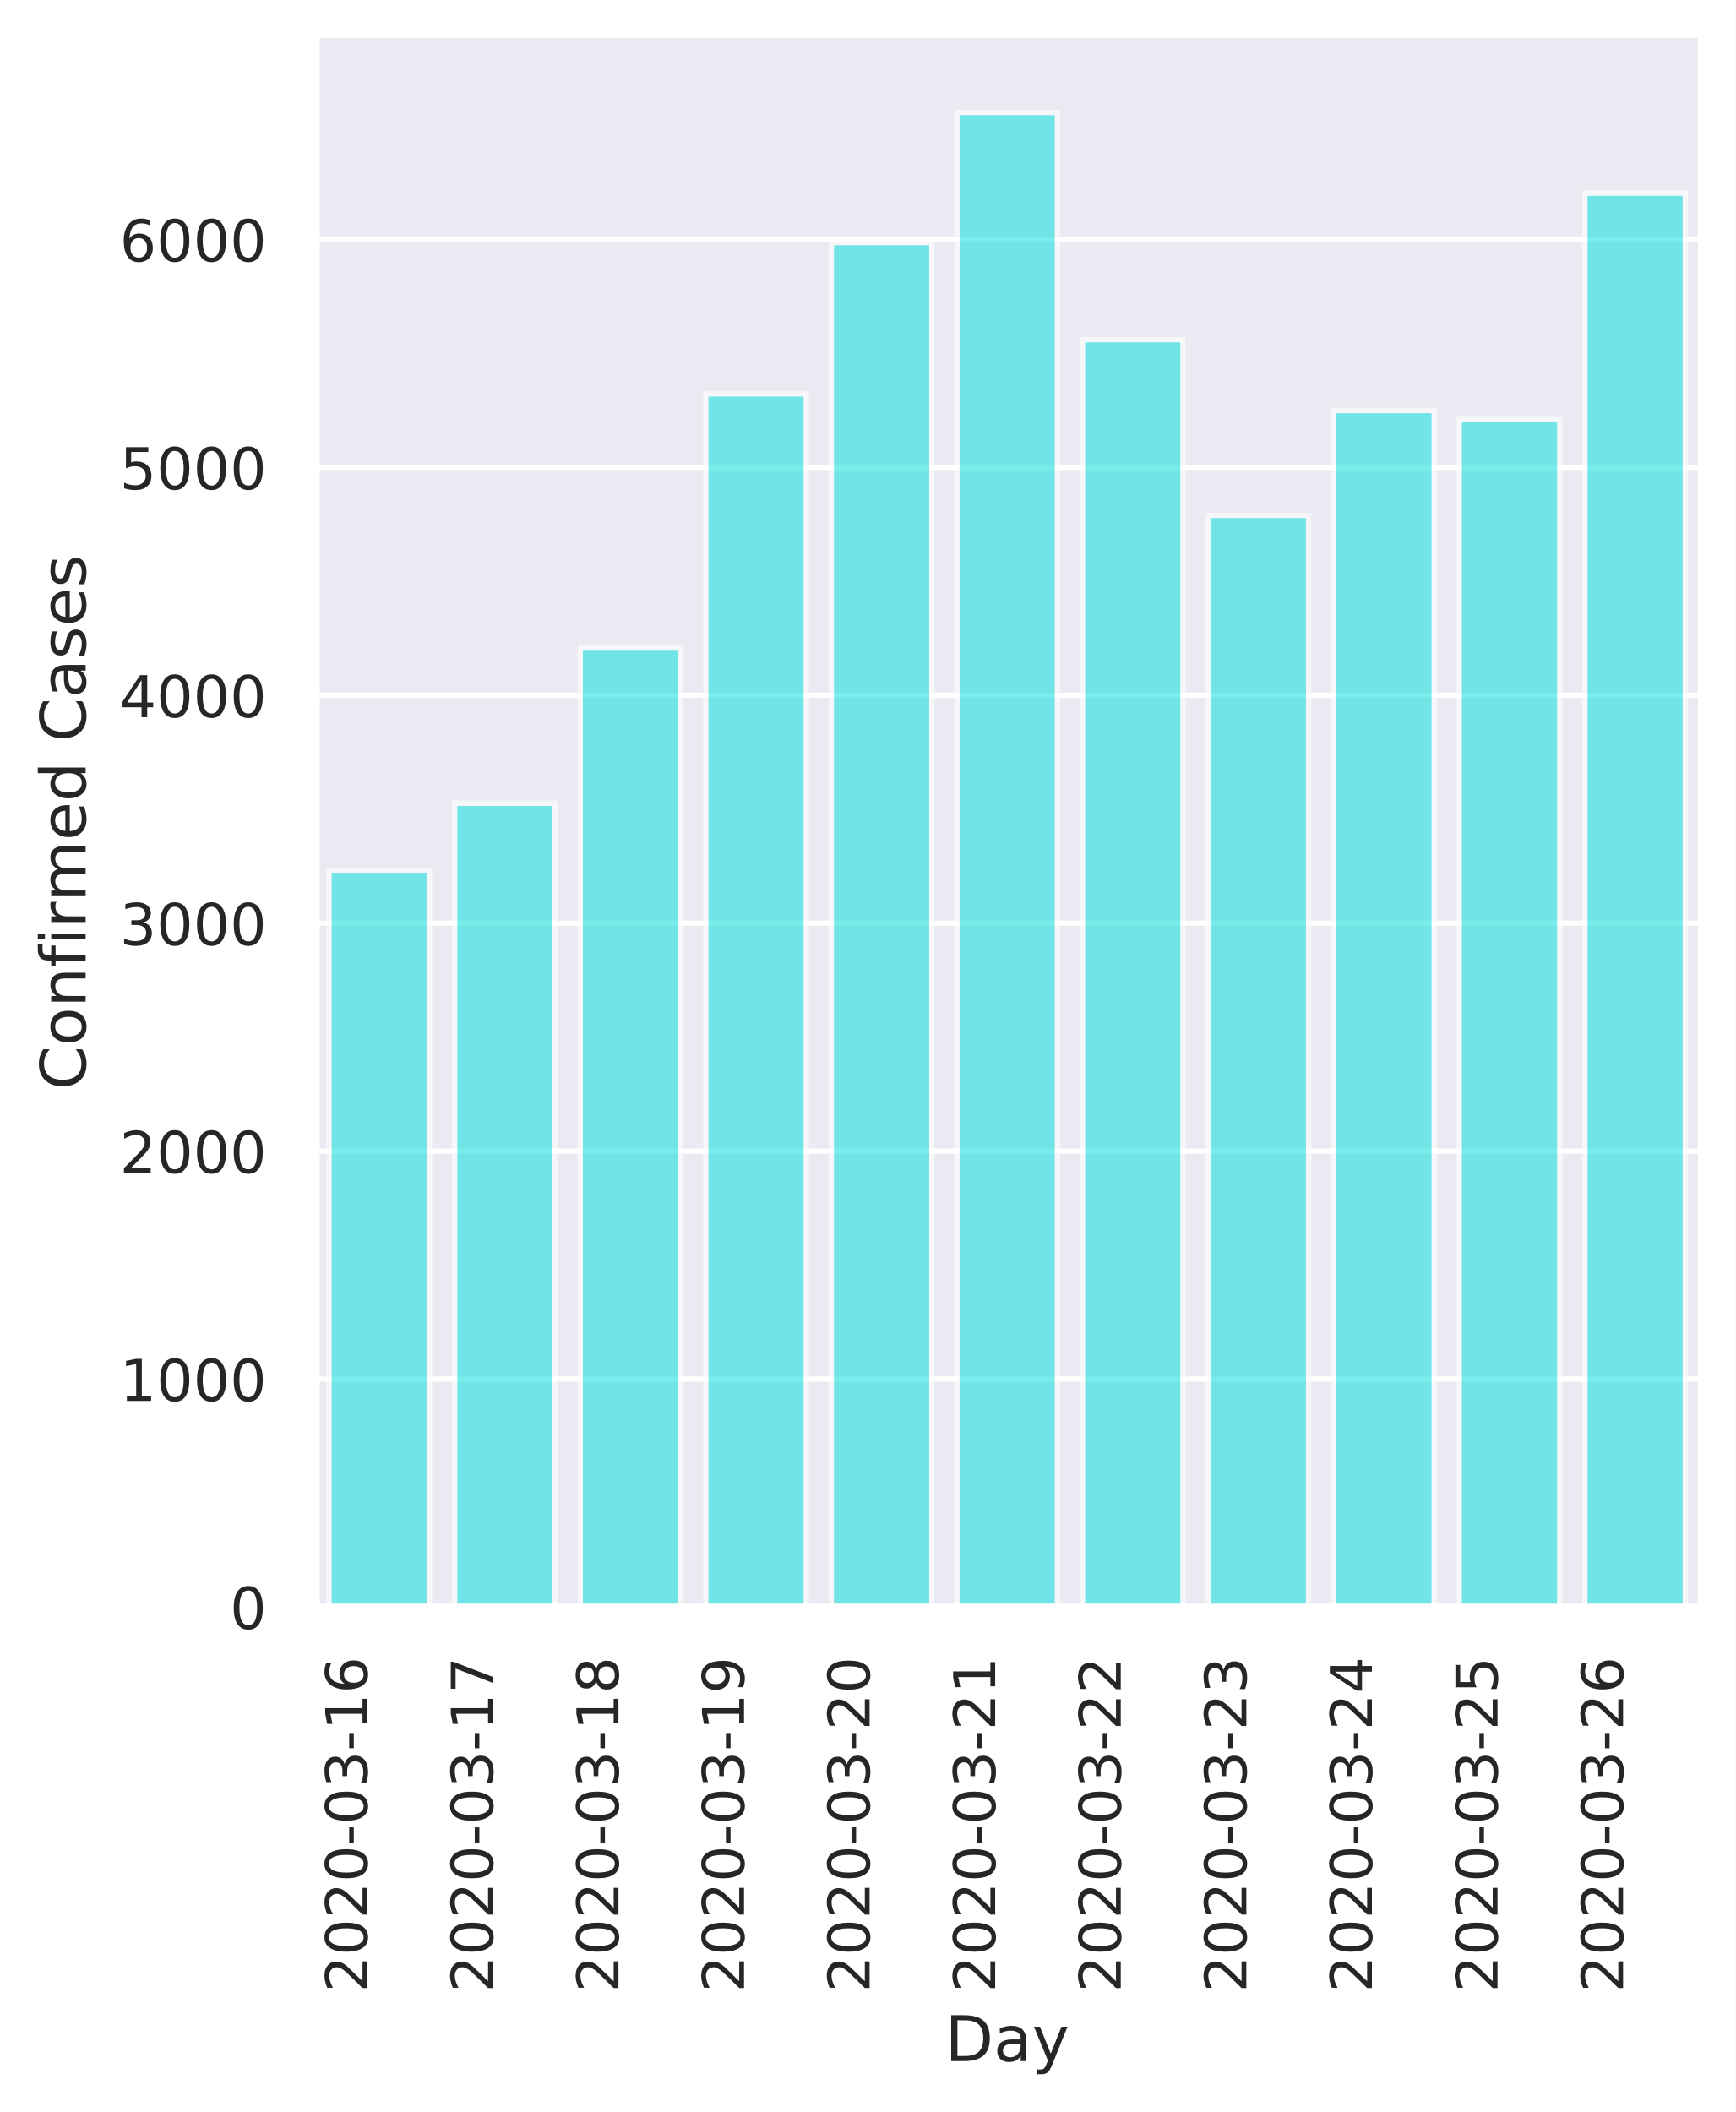
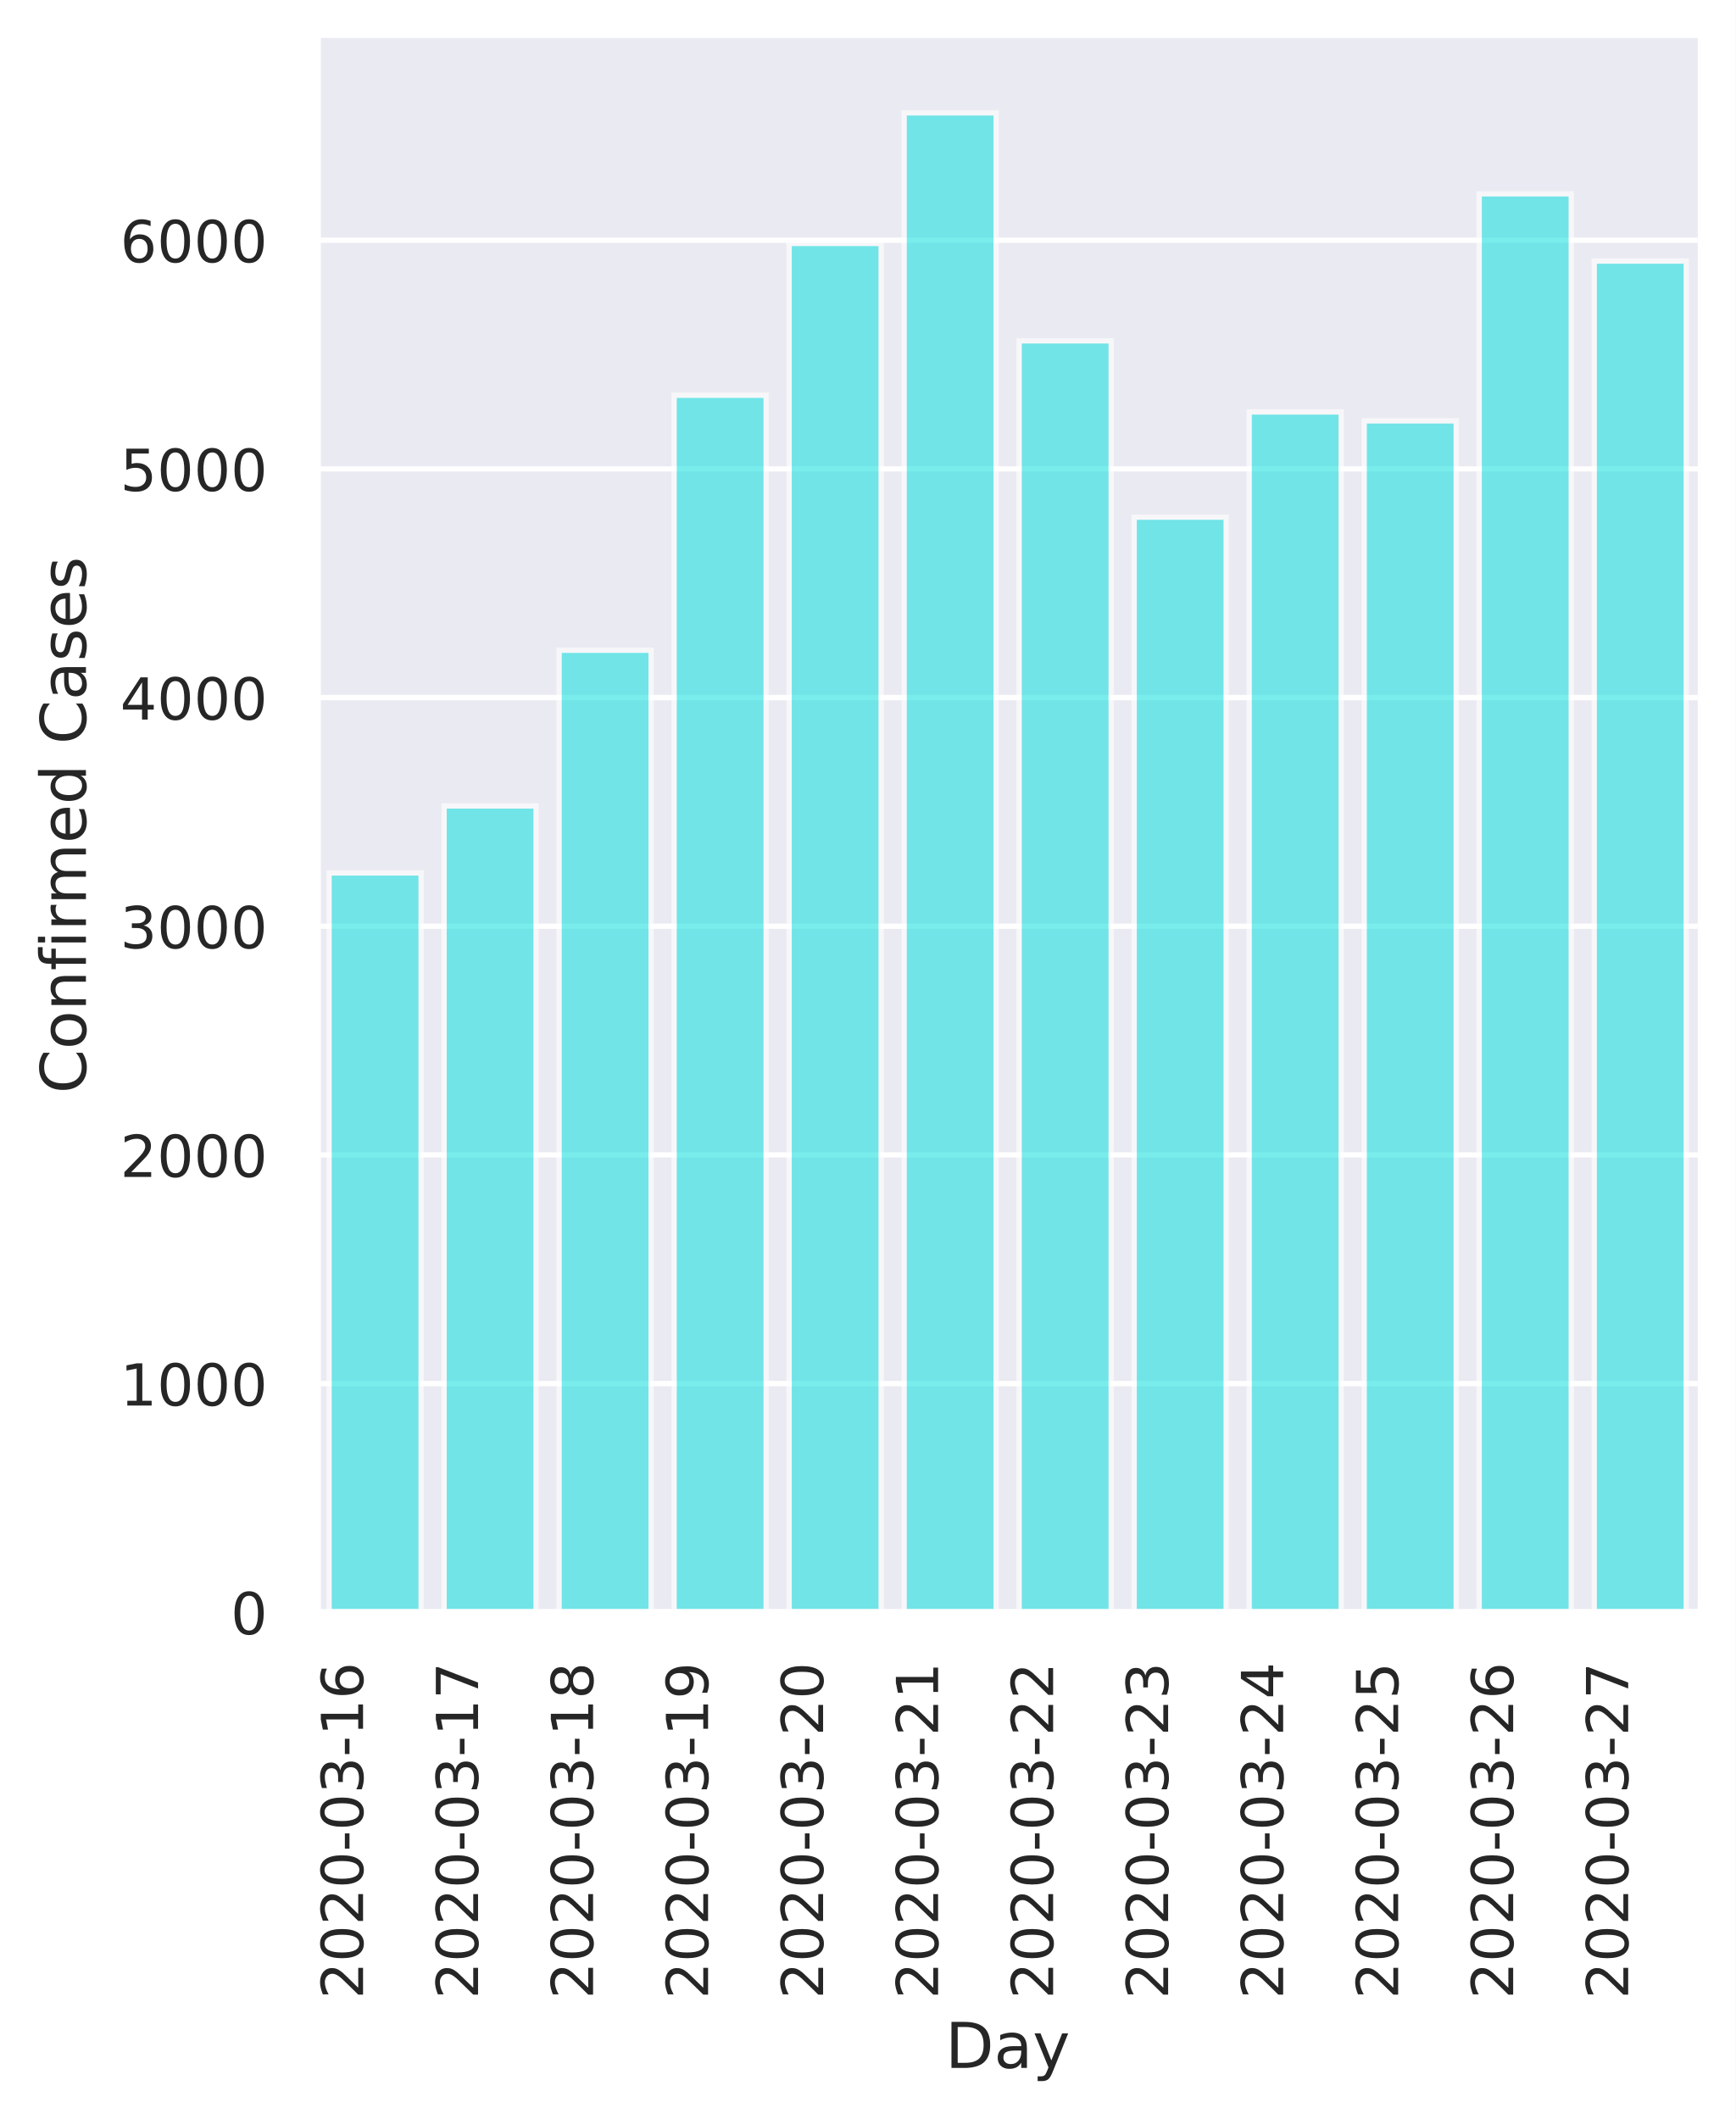
- <svg xmlns="http://www.w3.org/2000/svg" xmlns:xlink="http://www.w3.org/1999/xlink" height="402.421pt" version="1.1" viewBox="0 0 330.726 402.421" width="330.726pt">
+ <svg xmlns="http://www.w3.org/2000/svg" xmlns:xlink="http://www.w3.org/1999/xlink" height="402.421pt" version="1.1" viewBox="0 0 329.596 402.421" width="329.596pt">
  <defs>
    <style type="text/css">
*{stroke-linecap:butt;stroke-linejoin:round;}
  </style>
  </defs>
  <g id="figure_1">
    <g id="patch_1">
-       <path d="M 0 402.421  L 330.726 402.421  L 330.726 0  L 0 0  z " style="fill:#ffffff;" />
+       <path d="M 0 402.421  L 329.596 402.421  L 329.596 0  L 0 0  z " style="fill:#ffffff;" />
    </g>
    <g id="axes_1">
      <g id="patch_2">
-         <path d="M 60.309 306.18  L 323.526 306.18  L 323.526 7.2  L 60.309 7.2  z " style="fill:#eaeaf2;" />
+         <path d="M 60.309 306.18  L 322.396 306.18  L 322.396 7.2  L 60.309 7.2  z " style="fill:#eaeaf2;" />
      </g>
      <g id="matplotlib.axis_1">
        <g id="xtick_1">
          <g id="text_1">
            <defs>
              <path d="M 19.188 8.297  L 53.609 8.297  L 53.609 0  L 7.328 0  L 7.328 8.297  Q 12.938 14.109 22.625 23.891  Q 32.328 33.688 34.812 36.531  Q 39.547 41.844 41.422 45.531  Q 43.312 49.219 43.312 52.781  Q 43.312 58.594 39.234 62.25  Q 35.156 65.922 28.609 65.922  Q 23.969 65.922 18.812 64.312  Q 13.672 62.703 7.812 59.422  L 7.812 69.391  Q 13.766 71.781 18.938 73  Q 24.125 74.219 28.422 74.219  Q 39.75 74.219 46.484 68.547  Q 53.219 62.891 53.219 53.422  Q 53.219 48.922 51.531 44.891  Q 49.859 40.875 45.406 35.406  Q 44.188 33.984 37.641 27.219  Q 31.109 20.453 19.188 8.297  z " id="DejaVuSans-50" />
              <path d="M 31.781 66.406  Q 24.172 66.406 20.328 58.906  Q 16.5 51.422 16.5 36.375  Q 16.5 21.391 20.328 13.891  Q 24.172 6.391 31.781 6.391  Q 39.453 6.391 43.281 13.891  Q 47.125 21.391 47.125 36.375  Q 47.125 51.422 43.281 58.906  Q 39.453 66.406 31.781 66.406  z M 31.781 74.219  Q 44.047 74.219 50.516 64.516  Q 56.984 54.828 56.984 36.375  Q 56.984 17.969 50.516 8.266  Q 44.047 -1.422 31.781 -1.422  Q 19.531 -1.422 13.062 8.266  Q 6.594 17.969 6.594 36.375  Q 6.594 54.828 13.062 64.516  Q 19.531 74.219 31.781 74.219  z " id="DejaVuSans-48" />
              <path d="M 4.891 31.391  L 31.203 31.391  L 31.203 23.391  L 4.891 23.391  z " id="DejaVuSans-45" />
              <path d="M 40.578 39.312  Q 47.656 37.797 51.625 33  Q 55.609 28.219 55.609 21.188  Q 55.609 10.406 48.188 4.484  Q 40.766 -1.422 27.094 -1.422  Q 22.516 -1.422 17.656 -0.516  Q 12.797 0.391 7.625 2.203  L 7.625 11.719  Q 11.719 9.328 16.594 8.109  Q 21.484 6.891 26.812 6.891  Q 36.078 6.891 40.938 10.547  Q 45.797 14.203 45.797 21.188  Q 45.797 27.641 41.281 31.266  Q 36.766 34.906 28.719 34.906  L 20.219 34.906  L 20.219 43.016  L 29.109 43.016  Q 36.375 43.016 40.234 45.922  Q 44.094 48.828 44.094 54.297  Q 44.094 59.906 40.109 62.906  Q 36.141 65.922 28.719 65.922  Q 24.656 65.922 20.016 65.031  Q 15.375 64.156 9.812 62.312  L 9.812 71.094  Q 15.438 72.656 20.344 73.438  Q 25.25 74.219 29.594 74.219  Q 40.828 74.219 47.359 69.109  Q 53.906 64.016 53.906 55.328  Q 53.906 49.266 50.438 45.094  Q 46.969 40.922 40.578 39.312  z " id="DejaVuSans-51" />
              <path d="M 12.406 8.297  L 28.516 8.297  L 28.516 63.922  L 10.984 60.406  L 10.984 69.391  L 28.422 72.906  L 38.281 72.906  L 38.281 8.297  L 54.391 8.297  L 54.391 0  L 12.406 0  z " id="DejaVuSans-49" />
              <path d="M 33.016 40.375  Q 26.375 40.375 22.484 35.828  Q 18.609 31.297 18.609 23.391  Q 18.609 15.531 22.484 10.953  Q 26.375 6.391 33.016 6.391  Q 39.656 6.391 43.531 10.953  Q 47.406 15.531 47.406 23.391  Q 47.406 31.297 43.531 35.828  Q 39.656 40.375 33.016 40.375  z M 52.594 71.297  L 52.594 62.312  Q 48.875 64.062 45.094 64.984  Q 41.312 65.922 37.594 65.922  Q 27.828 65.922 22.672 59.328  Q 17.531 52.734 16.797 39.406  Q 19.672 43.656 24.016 45.922  Q 28.375 48.188 33.594 48.188  Q 44.578 48.188 50.953 41.516  Q 57.328 34.859 57.328 23.391  Q 57.328 12.156 50.688 5.359  Q 44.047 -1.422 33.016 -1.422  Q 20.359 -1.422 13.672 8.266  Q 6.984 17.969 6.984 36.375  Q 6.984 53.656 15.188 63.938  Q 23.391 74.219 37.203 74.219  Q 40.922 74.219 44.703 73.484  Q 48.484 72.75 52.594 71.297  z " id="DejaVuSans-54" />
            </defs>
-             <g style="fill:#262626;" transform="translate(69.98551 379.6072)rotate(-90)scale(0.11 -0.11)">
+             <g style="fill:#262626;" transform="translate(68.9414 379.6072)rotate(-90)scale(0.11 -0.11)">
              <use xlink:href="#DejaVuSans-50" />
              <use x="63.623" xlink:href="#DejaVuSans-48" />
              <use x="127.246" xlink:href="#DejaVuSans-50" />
              <use x="190.869" xlink:href="#DejaVuSans-48" />
              <use x="254.492" xlink:href="#DejaVuSans-45" />
              <use x="290.576" xlink:href="#DejaVuSans-48" />
              <use x="354.199" xlink:href="#DejaVuSans-51" />
              <use x="417.822" xlink:href="#DejaVuSans-45" />
              <use x="453.906" xlink:href="#DejaVuSans-49" />
              <use x="517.529" xlink:href="#DejaVuSans-54" />
            </g>
          </g>
        </g>
        <g id="xtick_2">
          <g id="text_2">
            <defs>
              <path d="M 8.203 72.906  L 55.078 72.906  L 55.078 68.703  L 28.609 0  L 18.312 0  L 43.219 64.594  L 8.203 64.594  z " id="DejaVuSans-55" />
            </defs>
-             <g style="fill:#262626;" transform="translate(93.91433 379.6072)rotate(-90)scale(0.11 -0.11)">
+             <g style="fill:#262626;" transform="translate(90.782 379.6072)rotate(-90)scale(0.11 -0.11)">
              <use xlink:href="#DejaVuSans-50" />
              <use x="63.623" xlink:href="#DejaVuSans-48" />
              <use x="127.246" xlink:href="#DejaVuSans-50" />
              <use x="190.869" xlink:href="#DejaVuSans-48" />
              <use x="254.492" xlink:href="#DejaVuSans-45" />
              <use x="290.576" xlink:href="#DejaVuSans-48" />
              <use x="354.199" xlink:href="#DejaVuSans-51" />
              <use x="417.822" xlink:href="#DejaVuSans-45" />
              <use x="453.906" xlink:href="#DejaVuSans-49" />
              <use x="517.529" xlink:href="#DejaVuSans-55" />
            </g>
          </g>
        </g>
        <g id="xtick_3">
          <g id="text_3">
            <defs>
              <path d="M 31.781 34.625  Q 24.75 34.625 20.719 30.859  Q 16.703 27.094 16.703 20.516  Q 16.703 13.922 20.719 10.156  Q 24.75 6.391 31.781 6.391  Q 38.812 6.391 42.859 10.172  Q 46.922 13.969 46.922 20.516  Q 46.922 27.094 42.891 30.859  Q 38.875 34.625 31.781 34.625  z M 21.922 38.812  Q 15.578 40.375 12.031 44.719  Q 8.5 49.078 8.5 55.328  Q 8.5 64.062 14.719 69.141  Q 20.953 74.219 31.781 74.219  Q 42.672 74.219 48.875 69.141  Q 55.078 64.062 55.078 55.328  Q 55.078 49.078 51.531 44.719  Q 48 40.375 41.703 38.812  Q 48.828 37.156 52.797 32.312  Q 56.781 27.484 56.781 20.516  Q 56.781 9.906 50.312 4.234  Q 43.844 -1.422 31.781 -1.422  Q 19.734 -1.422 13.25 4.234  Q 6.781 9.906 6.781 20.516  Q 6.781 27.484 10.781 32.312  Q 14.797 37.156 21.922 38.812  z M 18.312 54.391  Q 18.312 48.734 21.844 45.562  Q 25.391 42.391 31.781 42.391  Q 38.141 42.391 41.719 45.562  Q 45.312 48.734 45.312 54.391  Q 45.312 60.062 41.719 63.234  Q 38.141 66.406 31.781 66.406  Q 25.391 66.406 21.844 63.234  Q 18.312 60.062 18.312 54.391  z " id="DejaVuSans-56" />
            </defs>
-             <g style="fill:#262626;" transform="translate(117.8431 379.6072)rotate(-90)scale(0.11 -0.11)">
+             <g style="fill:#262626;" transform="translate(112.6226 379.6072)rotate(-90)scale(0.11 -0.11)">
              <use xlink:href="#DejaVuSans-50" />
              <use x="63.623" xlink:href="#DejaVuSans-48" />
              <use x="127.246" xlink:href="#DejaVuSans-50" />
              <use x="190.869" xlink:href="#DejaVuSans-48" />
              <use x="254.492" xlink:href="#DejaVuSans-45" />
              <use x="290.576" xlink:href="#DejaVuSans-48" />
              <use x="354.199" xlink:href="#DejaVuSans-51" />
              <use x="417.822" xlink:href="#DejaVuSans-45" />
              <use x="453.906" xlink:href="#DejaVuSans-49" />
              <use x="517.529" xlink:href="#DejaVuSans-56" />
            </g>
          </g>
        </g>
        <g id="xtick_4">
          <g id="text_4">
            <defs>
              <path d="M 10.984 1.516  L 10.984 10.5  Q 14.703 8.734 18.5 7.812  Q 22.312 6.891 25.984 6.891  Q 35.75 6.891 40.891 13.453  Q 46.047 20.016 46.781 33.406  Q 43.953 29.203 39.594 26.953  Q 35.25 24.703 29.984 24.703  Q 19.047 24.703 12.672 31.312  Q 6.297 37.938 6.297 49.422  Q 6.297 60.641 12.938 67.422  Q 19.578 74.219 30.609 74.219  Q 43.266 74.219 49.922 64.516  Q 56.594 54.828 56.594 36.375  Q 56.594 19.141 48.406 8.859  Q 40.234 -1.422 26.422 -1.422  Q 22.703 -1.422 18.891 -0.688  Q 15.094 0.047 10.984 1.516  z M 30.609 32.422  Q 37.25 32.422 41.125 36.953  Q 45.016 41.5 45.016 49.422  Q 45.016 57.281 41.125 61.844  Q 37.25 66.406 30.609 66.406  Q 23.969 66.406 20.094 61.844  Q 16.219 57.281 16.219 49.422  Q 16.219 41.5 20.094 36.953  Q 23.969 32.422 30.609 32.422  z " id="DejaVuSans-57" />
            </defs>
-             <g style="fill:#262626;" transform="translate(141.772 379.6072)rotate(-90)scale(0.11 -0.11)">
+             <g style="fill:#262626;" transform="translate(134.4632 379.6072)rotate(-90)scale(0.11 -0.11)">
              <use xlink:href="#DejaVuSans-50" />
              <use x="63.623" xlink:href="#DejaVuSans-48" />
              <use x="127.246" xlink:href="#DejaVuSans-50" />
              <use x="190.869" xlink:href="#DejaVuSans-48" />
              <use x="254.492" xlink:href="#DejaVuSans-45" />
              <use x="290.576" xlink:href="#DejaVuSans-48" />
              <use x="354.199" xlink:href="#DejaVuSans-51" />
              <use x="417.822" xlink:href="#DejaVuSans-45" />
              <use x="453.906" xlink:href="#DejaVuSans-49" />
              <use x="517.529" xlink:href="#DejaVuSans-57" />
            </g>
          </g>
        </g>
        <g id="xtick_5">
          <g id="text_5">
-             <g style="fill:#262626;" transform="translate(165.7008 379.6072)rotate(-90)scale(0.11 -0.11)">
+             <g style="fill:#262626;" transform="translate(156.3038 379.6072)rotate(-90)scale(0.11 -0.11)">
              <use xlink:href="#DejaVuSans-50" />
              <use x="63.623" xlink:href="#DejaVuSans-48" />
              <use x="127.246" xlink:href="#DejaVuSans-50" />
              <use x="190.869" xlink:href="#DejaVuSans-48" />
              <use x="254.492" xlink:href="#DejaVuSans-45" />
              <use x="290.576" xlink:href="#DejaVuSans-48" />
              <use x="354.199" xlink:href="#DejaVuSans-51" />
              <use x="417.822" xlink:href="#DejaVuSans-45" />
              <use x="453.906" xlink:href="#DejaVuSans-50" />
              <use x="517.529" xlink:href="#DejaVuSans-48" />
            </g>
          </g>
        </g>
        <g id="xtick_6">
          <g id="text_6">
-             <g style="fill:#262626;" transform="translate(189.6296 379.6072)rotate(-90)scale(0.11 -0.11)">
+             <g style="fill:#262626;" transform="translate(178.1444 379.6072)rotate(-90)scale(0.11 -0.11)">
              <use xlink:href="#DejaVuSans-50" />
              <use x="63.623" xlink:href="#DejaVuSans-48" />
              <use x="127.246" xlink:href="#DejaVuSans-50" />
              <use x="190.869" xlink:href="#DejaVuSans-48" />
              <use x="254.492" xlink:href="#DejaVuSans-45" />
              <use x="290.576" xlink:href="#DejaVuSans-48" />
              <use x="354.199" xlink:href="#DejaVuSans-51" />
              <use x="417.822" xlink:href="#DejaVuSans-45" />
              <use x="453.906" xlink:href="#DejaVuSans-50" />
              <use x="517.529" xlink:href="#DejaVuSans-49" />
            </g>
          </g>
        </g>
        <g id="xtick_7">
          <g id="text_7">
-             <g style="fill:#262626;" transform="translate(213.5584 379.6072)rotate(-90)scale(0.11 -0.11)">
+             <g style="fill:#262626;" transform="translate(199.985 379.6072)rotate(-90)scale(0.11 -0.11)">
              <use xlink:href="#DejaVuSans-50" />
              <use x="63.623" xlink:href="#DejaVuSans-48" />
              <use x="127.246" xlink:href="#DejaVuSans-50" />
              <use x="190.869" xlink:href="#DejaVuSans-48" />
              <use x="254.492" xlink:href="#DejaVuSans-45" />
              <use x="290.576" xlink:href="#DejaVuSans-48" />
              <use x="354.199" xlink:href="#DejaVuSans-51" />
              <use x="417.822" xlink:href="#DejaVuSans-45" />
              <use x="453.906" xlink:href="#DejaVuSans-50" />
              <use x="517.529" xlink:href="#DejaVuSans-50" />
            </g>
          </g>
        </g>
        <g id="xtick_8">
          <g id="text_8">
-             <g style="fill:#262626;" transform="translate(237.4873 379.6072)rotate(-90)scale(0.11 -0.11)">
+             <g style="fill:#262626;" transform="translate(221.8257 379.6072)rotate(-90)scale(0.11 -0.11)">
              <use xlink:href="#DejaVuSans-50" />
              <use x="63.623" xlink:href="#DejaVuSans-48" />
              <use x="127.246" xlink:href="#DejaVuSans-50" />
              <use x="190.869" xlink:href="#DejaVuSans-48" />
              <use x="254.492" xlink:href="#DejaVuSans-45" />
              <use x="290.576" xlink:href="#DejaVuSans-48" />
              <use x="354.199" xlink:href="#DejaVuSans-51" />
              <use x="417.822" xlink:href="#DejaVuSans-45" />
              <use x="453.906" xlink:href="#DejaVuSans-50" />
              <use x="517.529" xlink:href="#DejaVuSans-51" />
            </g>
          </g>
        </g>
        <g id="xtick_9">
          <g id="text_9">
            <defs>
              <path d="M 37.797 64.312  L 12.891 25.391  L 37.797 25.391  z M 35.203 72.906  L 47.609 72.906  L 47.609 25.391  L 58.016 25.391  L 58.016 17.188  L 47.609 17.188  L 47.609 0  L 37.797 0  L 37.797 17.188  L 4.891 17.188  L 4.891 26.703  z " id="DejaVuSans-52" />
            </defs>
-             <g style="fill:#262626;" transform="translate(261.4161 379.6072)rotate(-90)scale(0.11 -0.11)">
+             <g style="fill:#262626;" transform="translate(243.6663 379.6072)rotate(-90)scale(0.11 -0.11)">
              <use xlink:href="#DejaVuSans-50" />
              <use x="63.623" xlink:href="#DejaVuSans-48" />
              <use x="127.246" xlink:href="#DejaVuSans-50" />
              <use x="190.869" xlink:href="#DejaVuSans-48" />
              <use x="254.492" xlink:href="#DejaVuSans-45" />
              <use x="290.576" xlink:href="#DejaVuSans-48" />
              <use x="354.199" xlink:href="#DejaVuSans-51" />
              <use x="417.822" xlink:href="#DejaVuSans-45" />
              <use x="453.906" xlink:href="#DejaVuSans-50" />
              <use x="517.529" xlink:href="#DejaVuSans-52" />
            </g>
          </g>
        </g>
        <g id="xtick_10">
          <g id="text_10">
            <defs>
              <path d="M 10.797 72.906  L 49.516 72.906  L 49.516 64.594  L 19.828 64.594  L 19.828 46.734  Q 21.969 47.469 24.109 47.828  Q 26.266 48.188 28.422 48.188  Q 40.625 48.188 47.75 41.5  Q 54.891 34.812 54.891 23.391  Q 54.891 11.625 47.562 5.094  Q 40.234 -1.422 26.906 -1.422  Q 22.312 -1.422 17.547 -0.641  Q 12.797 0.141 7.719 1.703  L 7.719 11.625  Q 12.109 9.234 16.797 8.062  Q 21.484 6.891 26.703 6.891  Q 35.156 6.891 40.078 11.328  Q 45.016 15.766 45.016 23.391  Q 45.016 31 40.078 35.438  Q 35.156 39.891 26.703 39.891  Q 22.75 39.891 18.812 39.016  Q 14.891 38.141 10.797 36.281  z " id="DejaVuSans-53" />
            </defs>
-             <g style="fill:#262626;" transform="translate(285.3449 379.6072)rotate(-90)scale(0.11 -0.11)">
+             <g style="fill:#262626;" transform="translate(265.5069 379.6072)rotate(-90)scale(0.11 -0.11)">
              <use xlink:href="#DejaVuSans-50" />
              <use x="63.623" xlink:href="#DejaVuSans-48" />
              <use x="127.246" xlink:href="#DejaVuSans-50" />
              <use x="190.869" xlink:href="#DejaVuSans-48" />
              <use x="254.492" xlink:href="#DejaVuSans-45" />
              <use x="290.576" xlink:href="#DejaVuSans-48" />
              <use x="354.199" xlink:href="#DejaVuSans-51" />
              <use x="417.822" xlink:href="#DejaVuSans-45" />
              <use x="453.906" xlink:href="#DejaVuSans-50" />
              <use x="517.529" xlink:href="#DejaVuSans-53" />
            </g>
          </g>
        </g>
        <g id="xtick_11">
          <g id="text_11">
-             <g style="fill:#262626;" transform="translate(309.2737 379.6072)rotate(-90)scale(0.11 -0.11)">
+             <g style="fill:#262626;" transform="translate(287.3475 379.6072)rotate(-90)scale(0.11 -0.11)">
              <use xlink:href="#DejaVuSans-50" />
              <use x="63.623" xlink:href="#DejaVuSans-48" />
              <use x="127.246" xlink:href="#DejaVuSans-50" />
              <use x="190.869" xlink:href="#DejaVuSans-48" />
              <use x="254.492" xlink:href="#DejaVuSans-45" />
              <use x="290.576" xlink:href="#DejaVuSans-48" />
              <use x="354.199" xlink:href="#DejaVuSans-51" />
              <use x="417.822" xlink:href="#DejaVuSans-45" />
              <use x="453.906" xlink:href="#DejaVuSans-50" />
              <use x="517.529" xlink:href="#DejaVuSans-54" />
            </g>
          </g>
        </g>
-         <g id="text_12">
+         <g id="xtick_12">
+           <g id="text_12">
+             <g style="fill:#262626;" transform="translate(309.1881 379.6072)rotate(-90)scale(0.11 -0.11)">
+               <use xlink:href="#DejaVuSans-50" />
+               <use x="63.623" xlink:href="#DejaVuSans-48" />
+               <use x="127.246" xlink:href="#DejaVuSans-50" />
+               <use x="190.869" xlink:href="#DejaVuSans-48" />
+               <use x="254.492" xlink:href="#DejaVuSans-45" />
+               <use x="290.576" xlink:href="#DejaVuSans-48" />
+               <use x="354.199" xlink:href="#DejaVuSans-51" />
+               <use x="417.822" xlink:href="#DejaVuSans-45" />
+               <use x="453.906" xlink:href="#DejaVuSans-50" />
+               <use x="517.529" xlink:href="#DejaVuSans-55" />
+             </g>
+           </g>
+         </g>
+         <g id="text_13">
          <defs>
            <path d="M 19.672 64.797  L 19.672 8.109  L 31.594 8.109  Q 46.688 8.109 53.688 14.938  Q 60.688 21.781 60.688 36.531  Q 60.688 51.172 53.688 57.984  Q 46.688 64.797 31.594 64.797  z M 9.812 72.906  L 30.078 72.906  Q 51.266 72.906 61.172 64.094  Q 71.094 55.281 71.094 36.531  Q 71.094 17.672 61.125 8.828  Q 51.172 0 30.078 0  L 9.812 0  z " id="DejaVuSans-68" />
            <path d="M 34.281 27.484  Q 23.391 27.484 19.188 25  Q 14.984 22.516 14.984 16.5  Q 14.984 11.719 18.141 8.906  Q 21.297 6.109 26.703 6.109  Q 34.188 6.109 38.703 11.406  Q 43.219 16.703 43.219 25.484  L 43.219 27.484  z M 52.203 31.203  L 52.203 0  L 43.219 0  L 43.219 8.297  Q 40.141 3.328 35.547 0.953  Q 30.953 -1.422 24.312 -1.422  Q 15.922 -1.422 10.953 3.297  Q 6 8.016 6 15.922  Q 6 25.141 12.172 29.828  Q 18.359 34.516 30.609 34.516  L 43.219 34.516  L 43.219 35.406  Q 43.219 41.609 39.141 45  Q 35.062 48.391 27.688 48.391  Q 23 48.391 18.547 47.266  Q 14.109 46.141 10.016 43.891  L 10.016 52.203  Q 14.938 54.109 19.578 55.047  Q 24.219 56 28.609 56  Q 40.484 56 46.344 49.844  Q 52.203 43.703 52.203 31.203  z " id="DejaVuSans-97" />
            <path d="M 32.172 -5.078  Q 28.375 -14.844 24.75 -17.812  Q 21.141 -20.797 15.094 -20.797  L 7.906 -20.797  L 7.906 -13.281  L 13.188 -13.281  Q 16.891 -13.281 18.938 -11.516  Q 21 -9.766 23.484 -3.219  L 25.094 0.875  L 2.984 54.688  L 12.5 54.688  L 29.594 11.922  L 46.688 54.688  L 56.203 54.688  z " id="DejaVuSans-121" />
          </defs>
-           <g style="fill:#262626;" transform="translate(180.0691 392.7253)scale(0.12 -0.12)">
+           <g style="fill:#262626;" transform="translate(179.5043 392.7253)scale(0.12 -0.12)">
            <use xlink:href="#DejaVuSans-68" />
            <use x="77.002" xlink:href="#DejaVuSans-97" />
            <use x="138.281" xlink:href="#DejaVuSans-121" />
          </g>
        </g>
      </g>
      <g id="matplotlib.axis_2">
        <g id="ytick_1">
          <g id="line2d_1">
-             <path clip-path="url(#ped41412f87)" d="M 60.309 306.18  L 323.526 306.18  " style="fill:none;stroke:#ffffff;stroke-linecap:round;" />
-           </g>
-           <g id="text_13">
+             <path clip-path="url(#p5c2b90a8b5)" d="M 60.309 306.18  L 322.396 306.18  " style="fill:none;stroke:#ffffff;stroke-linecap:round;" />
+           </g>
+           <g id="text_14">
            <g style="fill:#262626;" transform="translate(43.81 310.3591)scale(0.11 -0.11)">
              <use xlink:href="#DejaVuSans-48" />
            </g>
          </g>
        </g>
        <g id="ytick_2">
          <g id="line2d_2">
-             <path clip-path="url(#ped41412f87)" d="M 60.309 262.754  L 323.526 262.754  " style="fill:none;stroke:#ffffff;stroke-linecap:round;" />
-           </g>
-           <g id="text_14">
+             <path clip-path="url(#p5c2b90a8b5)" d="M 60.309 262.754  L 322.396 262.754  " style="fill:none;stroke:#ffffff;stroke-linecap:round;" />
+           </g>
+           <g id="text_15">
            <g style="fill:#262626;" transform="translate(22.81375 266.9334)scale(0.11 -0.11)">
              <use xlink:href="#DejaVuSans-49" />
              <use x="63.623" xlink:href="#DejaVuSans-48" />
              <use x="127.246" xlink:href="#DejaVuSans-48" />
              <use x="190.869" xlink:href="#DejaVuSans-48" />
            </g>
          </g>
        </g>
        <g id="ytick_3">
          <g id="line2d_3">
-             <path clip-path="url(#ped41412f87)" d="M 60.309 219.328  L 323.526 219.328  " style="fill:none;stroke:#ffffff;stroke-linecap:round;" />
-           </g>
-           <g id="text_15">
+             <path clip-path="url(#p5c2b90a8b5)" d="M 60.309 219.328  L 322.396 219.328  " style="fill:none;stroke:#ffffff;stroke-linecap:round;" />
+           </g>
+           <g id="text_16">
            <g style="fill:#262626;" transform="translate(22.81375 223.5076)scale(0.11 -0.11)">
              <use xlink:href="#DejaVuSans-50" />
              <use x="63.623" xlink:href="#DejaVuSans-48" />
              <use x="127.246" xlink:href="#DejaVuSans-48" />
              <use x="190.869" xlink:href="#DejaVuSans-48" />
            </g>
          </g>
        </g>
        <g id="ytick_4">
          <g id="line2d_4">
-             <path clip-path="url(#ped41412f87)" d="M 60.309 175.903  L 323.526 175.903  " style="fill:none;stroke:#ffffff;stroke-linecap:round;" />
-           </g>
-           <g id="text_16">
+             <path clip-path="url(#p5c2b90a8b5)" d="M 60.309 175.903  L 322.396 175.903  " style="fill:none;stroke:#ffffff;stroke-linecap:round;" />
+           </g>
+           <g id="text_17">
            <g style="fill:#262626;" transform="translate(22.81375 180.0818)scale(0.11 -0.11)">
              <use xlink:href="#DejaVuSans-51" />
              <use x="63.623" xlink:href="#DejaVuSans-48" />
              <use x="127.246" xlink:href="#DejaVuSans-48" />
              <use x="190.869" xlink:href="#DejaVuSans-48" />
            </g>
          </g>
        </g>
        <g id="ytick_5">
          <g id="line2d_5">
-             <path clip-path="url(#ped41412f87)" d="M 60.309 132.477  L 323.526 132.477  " style="fill:none;stroke:#ffffff;stroke-linecap:round;" />
-           </g>
-           <g id="text_17">
+             <path clip-path="url(#p5c2b90a8b5)" d="M 60.309 132.477  L 322.396 132.477  " style="fill:none;stroke:#ffffff;stroke-linecap:round;" />
+           </g>
+           <g id="text_18">
            <g style="fill:#262626;" transform="translate(22.81375 136.656)scale(0.11 -0.11)">
              <use xlink:href="#DejaVuSans-52" />
              <use x="63.623" xlink:href="#DejaVuSans-48" />
              <use x="127.246" xlink:href="#DejaVuSans-48" />
              <use x="190.869" xlink:href="#DejaVuSans-48" />
            </g>
          </g>
        </g>
        <g id="ytick_6">
          <g id="line2d_6">
-             <path clip-path="url(#ped41412f87)" d="M 60.309 89.051  L 323.526 89.051  " style="fill:none;stroke:#ffffff;stroke-linecap:round;" />
-           </g>
-           <g id="text_18">
+             <path clip-path="url(#p5c2b90a8b5)" d="M 60.309 89.051  L 322.396 89.051  " style="fill:none;stroke:#ffffff;stroke-linecap:round;" />
+           </g>
+           <g id="text_19">
            <g style="fill:#262626;" transform="translate(22.81375 93.23023)scale(0.11 -0.11)">
              <use xlink:href="#DejaVuSans-53" />
              <use x="63.623" xlink:href="#DejaVuSans-48" />
              <use x="127.246" xlink:href="#DejaVuSans-48" />
              <use x="190.869" xlink:href="#DejaVuSans-48" />
            </g>
          </g>
        </g>
        <g id="ytick_7">
          <g id="line2d_7">
-             <path clip-path="url(#ped41412f87)" d="M 60.309 45.625  L 323.526 45.625  " style="fill:none;stroke:#ffffff;stroke-linecap:round;" />
-           </g>
-           <g id="text_19">
+             <path clip-path="url(#p5c2b90a8b5)" d="M 60.309 45.625  L 322.396 45.625  " style="fill:none;stroke:#ffffff;stroke-linecap:round;" />
+           </g>
+           <g id="text_20">
            <g style="fill:#262626;" transform="translate(22.81375 49.80444)scale(0.11 -0.11)">
              <use xlink:href="#DejaVuSans-54" />
              <use x="63.623" xlink:href="#DejaVuSans-48" />
              <use x="127.246" xlink:href="#DejaVuSans-48" />
              <use x="190.869" xlink:href="#DejaVuSans-48" />
            </g>
          </g>
        </g>
-         <g id="text_20">
+         <g id="text_21">
          <defs>
            <path d="M 64.406 67.281  L 64.406 56.891  Q 59.422 61.531 53.781 63.812  Q 48.141 66.109 41.797 66.109  Q 29.297 66.109 22.656 58.469  Q 16.016 50.828 16.016 36.375  Q 16.016 21.969 22.656 14.328  Q 29.297 6.688 41.797 6.688  Q 48.141 6.688 53.781 8.984  Q 59.422 11.281 64.406 15.922  L 64.406 5.609  Q 59.234 2.094 53.438 0.328  Q 47.656 -1.422 41.219 -1.422  Q 24.656 -1.422 15.125 8.703  Q 5.609 18.844 5.609 36.375  Q 5.609 53.953 15.125 64.078  Q 24.656 74.219 41.219 74.219  Q 47.75 74.219 53.531 72.484  Q 59.328 70.75 64.406 67.281  z " id="DejaVuSans-67" />
            <path d="M 30.609 48.391  Q 23.391 48.391 19.188 42.75  Q 14.984 37.109 14.984 27.297  Q 14.984 17.484 19.156 11.844  Q 23.344 6.203 30.609 6.203  Q 37.797 6.203 41.984 11.859  Q 46.188 17.531 46.188 27.297  Q 46.188 37.016 41.984 42.703  Q 37.797 48.391 30.609 48.391  z M 30.609 56  Q 42.328 56 49.016 48.375  Q 55.719 40.766 55.719 27.297  Q 55.719 13.875 49.016 6.219  Q 42.328 -1.422 30.609 -1.422  Q 18.844 -1.422 12.172 6.219  Q 5.516 13.875 5.516 27.297  Q 5.516 40.766 12.172 48.375  Q 18.844 56 30.609 56  z " id="DejaVuSans-111" />
            <path d="M 54.891 33.016  L 54.891 0  L 45.906 0  L 45.906 32.719  Q 45.906 40.484 42.875 44.328  Q 39.844 48.188 33.797 48.188  Q 26.516 48.188 22.312 43.547  Q 18.109 38.922 18.109 30.906  L 18.109 0  L 9.078 0  L 9.078 54.688  L 18.109 54.688  L 18.109 46.188  Q 21.344 51.125 25.703 53.562  Q 30.078 56 35.797 56  Q 45.219 56 50.047 50.172  Q 54.891 44.344 54.891 33.016  z " id="DejaVuSans-110" />
            <path d="M 37.109 75.984  L 37.109 68.5  L 28.516 68.5  Q 23.688 68.5 21.797 66.547  Q 19.922 64.594 19.922 59.516  L 19.922 54.688  L 34.719 54.688  L 34.719 47.703  L 19.922 47.703  L 19.922 0  L 10.891 0  L 10.891 47.703  L 2.297 47.703  L 2.297 54.688  L 10.891 54.688  L 10.891 58.5  Q 10.891 67.625 15.141 71.797  Q 19.391 75.984 28.609 75.984  z " id="DejaVuSans-102" />
            <path d="M 9.422 54.688  L 18.406 54.688  L 18.406 0  L 9.422 0  z M 9.422 75.984  L 18.406 75.984  L 18.406 64.594  L 9.422 64.594  z " id="DejaVuSans-105" />
            <path d="M 41.109 46.297  Q 39.594 47.172 37.812 47.578  Q 36.031 48 33.891 48  Q 26.266 48 22.188 43.047  Q 18.109 38.094 18.109 28.812  L 18.109 0  L 9.078 0  L 9.078 54.688  L 18.109 54.688  L 18.109 46.188  Q 20.953 51.172 25.484 53.578  Q 30.031 56 36.531 56  Q 37.453 56 38.578 55.875  Q 39.703 55.766 41.062 55.516  z " id="DejaVuSans-114" />
            <path d="M 52 44.188  Q 55.375 50.25 60.062 53.125  Q 64.75 56 71.094 56  Q 79.641 56 84.281 50.016  Q 88.922 44.047 88.922 33.016  L 88.922 0  L 79.891 0  L 79.891 32.719  Q 79.891 40.578 77.094 44.375  Q 74.312 48.188 68.609 48.188  Q 61.625 48.188 57.562 43.547  Q 53.516 38.922 53.516 30.906  L 53.516 0  L 44.484 0  L 44.484 32.719  Q 44.484 40.625 41.703 44.406  Q 38.922 48.188 33.109 48.188  Q 26.219 48.188 22.156 43.531  Q 18.109 38.875 18.109 30.906  L 18.109 0  L 9.078 0  L 9.078 54.688  L 18.109 54.688  L 18.109 46.188  Q 21.188 51.219 25.484 53.609  Q 29.781 56 35.688 56  Q 41.656 56 45.828 52.969  Q 50 49.953 52 44.188  z " id="DejaVuSans-109" />
            <path d="M 56.203 29.594  L 56.203 25.203  L 14.891 25.203  Q 15.484 15.922 20.484 11.062  Q 25.484 6.203 34.422 6.203  Q 39.594 6.203 44.453 7.469  Q 49.312 8.734 54.109 11.281  L 54.109 2.781  Q 49.266 0.734 44.188 -0.344  Q 39.109 -1.422 33.891 -1.422  Q 20.797 -1.422 13.156 6.188  Q 5.516 13.812 5.516 26.812  Q 5.516 40.234 12.766 48.109  Q 20.016 56 32.328 56  Q 43.359 56 49.781 48.891  Q 56.203 41.797 56.203 29.594  z M 47.219 32.234  Q 47.125 39.594 43.094 43.984  Q 39.062 48.391 32.422 48.391  Q 24.906 48.391 20.391 44.141  Q 15.875 39.891 15.188 32.172  z " id="DejaVuSans-101" />
            <path d="M 45.406 46.391  L 45.406 75.984  L 54.391 75.984  L 54.391 0  L 45.406 0  L 45.406 8.203  Q 42.578 3.328 38.25 0.953  Q 33.938 -1.422 27.875 -1.422  Q 17.969 -1.422 11.734 6.484  Q 5.516 14.406 5.516 27.297  Q 5.516 40.188 11.734 48.094  Q 17.969 56 27.875 56  Q 33.938 56 38.25 53.625  Q 42.578 51.266 45.406 46.391  z M 14.797 27.297  Q 14.797 17.391 18.875 11.75  Q 22.953 6.109 30.078 6.109  Q 37.203 6.109 41.297 11.75  Q 45.406 17.391 45.406 27.297  Q 45.406 37.203 41.297 42.844  Q 37.203 48.484 30.078 48.484  Q 22.953 48.484 18.875 42.844  Q 14.797 37.203 14.797 27.297  z " id="DejaVuSans-100" />
            <path id="DejaVuSans-32" />
            <path d="M 44.281 53.078  L 44.281 44.578  Q 40.484 46.531 36.375 47.5  Q 32.281 48.484 27.875 48.484  Q 21.188 48.484 17.844 46.438  Q 14.5 44.391 14.5 40.281  Q 14.5 37.156 16.891 35.375  Q 19.281 33.594 26.516 31.984  L 29.594 31.297  Q 39.156 29.25 43.188 25.516  Q 47.219 21.781 47.219 15.094  Q 47.219 7.469 41.188 3.016  Q 35.156 -1.422 24.609 -1.422  Q 20.219 -1.422 15.453 -0.562  Q 10.688 0.297 5.422 2  L 5.422 11.281  Q 10.406 8.688 15.234 7.391  Q 20.062 6.109 24.812 6.109  Q 31.156 6.109 34.562 8.281  Q 37.984 10.453 37.984 14.406  Q 37.984 18.062 35.516 20.016  Q 33.062 21.969 24.703 23.781  L 21.578 24.516  Q 13.234 26.266 9.516 29.906  Q 5.812 33.547 5.812 39.891  Q 5.812 47.609 11.281 51.797  Q 16.75 56 26.812 56  Q 31.781 56 36.172 55.266  Q 40.578 54.547 44.281 53.078  z " id="DejaVuSans-115" />
          </defs>
          <g style="fill:#262626;" transform="translate(16.31812 207.66)rotate(-90)scale(0.12 -0.12)">
            <use xlink:href="#DejaVuSans-67" />
            <use x="69.824" xlink:href="#DejaVuSans-111" />
            <use x="131.006" xlink:href="#DejaVuSans-110" />
            <use x="194.385" xlink:href="#DejaVuSans-102" />
            <use x="229.59" xlink:href="#DejaVuSans-105" />
            <use x="257.373" xlink:href="#DejaVuSans-114" />
            <use x="298.471" xlink:href="#DejaVuSans-109" />
            <use x="395.883" xlink:href="#DejaVuSans-101" />
            <use x="457.406" xlink:href="#DejaVuSans-100" />
            <use x="520.883" xlink:href="#DejaVuSans-32" />
            <use x="552.67" xlink:href="#DejaVuSans-67" />
            <use x="622.494" xlink:href="#DejaVuSans-97" />
            <use x="683.773" xlink:href="#DejaVuSans-115" />
            <use x="735.873" xlink:href="#DejaVuSans-101" />
            <use x="797.396" xlink:href="#DejaVuSans-115" />
          </g>
        </g>
      </g>
      <g id="patch_3">
-         <path clip-path="url(#ped41412f87)" d="M 62.702 306.18  L 81.845 306.18  L 81.845 165.784  L 62.702 165.784  z " style="fill:#20dfdf;opacity:0.6;stroke:#ffffff;stroke-linejoin:miter;" />
+         <path clip-path="url(#p5c2b90a8b5)" d="M 62.493 306.18  L 79.965 306.18  L 79.965 165.784  L 62.493 165.784  z " style="fill:#20dfdf;opacity:0.6;stroke:#ffffff;stroke-linejoin:miter;" />
      </g>
      <g id="patch_4">
-         <path clip-path="url(#ped41412f87)" d="M 86.63 306.18  L 105.774 306.18  L 105.774 153.061  L 86.63 153.061  z " style="fill:#20dfdf;opacity:0.6;stroke:#ffffff;stroke-linejoin:miter;" />
+         <path clip-path="url(#p5c2b90a8b5)" d="M 84.333 306.18  L 101.806 306.18  L 101.806 153.061  L 84.333 153.061  z " style="fill:#20dfdf;opacity:0.6;stroke:#ffffff;stroke-linejoin:miter;" />
      </g>
      <g id="patch_5">
-         <path clip-path="url(#ped41412f87)" d="M 110.559 306.18  L 129.702 306.18  L 129.702 123.488  L 110.559 123.488  z " style="fill:#20dfdf;opacity:0.6;stroke:#ffffff;stroke-linejoin:miter;" />
+         <path clip-path="url(#p5c2b90a8b5)" d="M 106.174 306.18  L 123.647 306.18  L 123.647 123.488  L 106.174 123.488  z " style="fill:#20dfdf;opacity:0.6;stroke:#ffffff;stroke-linejoin:miter;" />
      </g>
      <g id="patch_6">
-         <path clip-path="url(#ped41412f87)" d="M 134.488 306.18  L 153.631 306.18  L 153.631 75.068  L 134.488 75.068  z " style="fill:#20dfdf;opacity:0.6;stroke:#ffffff;stroke-linejoin:miter;" />
+         <path clip-path="url(#p5c2b90a8b5)" d="M 128.015 306.18  L 145.487 306.18  L 145.487 75.068  L 128.015 75.068  z " style="fill:#20dfdf;opacity:0.6;stroke:#ffffff;stroke-linejoin:miter;" />
      </g>
      <g id="patch_7">
-         <path clip-path="url(#ped41412f87)" d="M 158.417 306.18  L 177.56 306.18  L 177.56 46.233  L 158.417 46.233  z " style="fill:#20dfdf;opacity:0.6;stroke:#ffffff;stroke-linejoin:miter;" />
+         <path clip-path="url(#p5c2b90a8b5)" d="M 149.855 306.18  L 167.328 306.18  L 167.328 46.233  L 149.855 46.233  z " style="fill:#20dfdf;opacity:0.6;stroke:#ffffff;stroke-linejoin:miter;" />
      </g>
      <g id="patch_8">
-         <path clip-path="url(#ped41412f87)" d="M 182.346 306.18  L 201.489 306.18  L 201.489 21.437  L 182.346 21.437  z " style="fill:#20dfdf;opacity:0.6;stroke:#ffffff;stroke-linejoin:miter;" />
+         <path clip-path="url(#p5c2b90a8b5)" d="M 171.696 306.18  L 189.168 306.18  L 189.168 21.437  L 171.696 21.437  z " style="fill:#20dfdf;opacity:0.6;stroke:#ffffff;stroke-linejoin:miter;" />
      </g>
      <g id="patch_9">
-         <path clip-path="url(#ped41412f87)" d="M 206.275 306.18  L 225.418 306.18  L 225.418 64.733  L 206.275 64.733  z " style="fill:#20dfdf;opacity:0.6;stroke:#ffffff;stroke-linejoin:miter;" />
+         <path clip-path="url(#p5c2b90a8b5)" d="M 193.536 306.18  L 211.009 306.18  L 211.009 64.733  L 193.536 64.733  z " style="fill:#20dfdf;opacity:0.6;stroke:#ffffff;stroke-linejoin:miter;" />
      </g>
      <g id="patch_10">
-         <path clip-path="url(#ped41412f87)" d="M 230.203 306.18  L 249.346 306.18  L 249.346 98.214  L 230.203 98.214  z " style="fill:#20dfdf;opacity:0.6;stroke:#ffffff;stroke-linejoin:miter;" />
+         <path clip-path="url(#p5c2b90a8b5)" d="M 215.377 306.18  L 232.85 306.18  L 232.85 98.214  L 215.377 98.214  z " style="fill:#20dfdf;opacity:0.6;stroke:#ffffff;stroke-linejoin:miter;" />
      </g>
      <g id="patch_11">
-         <path clip-path="url(#ped41412f87)" d="M 254.132 306.18  L 273.275 306.18  L 273.275 78.238  L 254.132 78.238  z " style="fill:#20dfdf;opacity:0.6;stroke:#ffffff;stroke-linejoin:miter;" />
+         <path clip-path="url(#p5c2b90a8b5)" d="M 237.218 306.18  L 254.69 306.18  L 254.69 78.238  L 237.218 78.238  z " style="fill:#20dfdf;opacity:0.6;stroke:#ffffff;stroke-linejoin:miter;" />
      </g>
      <g id="patch_12">
-         <path clip-path="url(#ped41412f87)" d="M 278.061 306.18  L 297.204 306.18  L 297.204 79.932  L 278.061 79.932  z " style="fill:#20dfdf;opacity:0.6;stroke:#ffffff;stroke-linejoin:miter;" />
+         <path clip-path="url(#p5c2b90a8b5)" d="M 259.058 306.18  L 276.531 306.18  L 276.531 79.932  L 259.058 79.932  z " style="fill:#20dfdf;opacity:0.6;stroke:#ffffff;stroke-linejoin:miter;" />
      </g>
      <g id="patch_13">
-         <path clip-path="url(#ped41412f87)" d="M 301.99 306.18  L 321.133 306.18  L 321.133 36.81  L 301.99 36.81  z " style="fill:#20dfdf;opacity:0.6;stroke:#ffffff;stroke-linejoin:miter;" />
+         <path clip-path="url(#p5c2b90a8b5)" d="M 280.899 306.18  L 298.371 306.18  L 298.371 36.81  L 280.899 36.81  z " style="fill:#20dfdf;opacity:0.6;stroke:#ffffff;stroke-linejoin:miter;" />
+       </g>
+       <g id="patch_14">
+         <path clip-path="url(#p5c2b90a8b5)" d="M 302.739 306.18  L 320.212 306.18  L 320.212 49.577  L 302.739 49.577  z " style="fill:#20dfdf;opacity:0.6;stroke:#ffffff;stroke-linejoin:miter;" />
      </g>
      <g id="line2d_8">
-         <path clip-path="url(#ped41412f87)" d="M 0 0  " style="fill:none;stroke:#424242;stroke-linecap:round;stroke-width:2.7;" />
+         <path clip-path="url(#p5c2b90a8b5)" d="M 0 0  " style="fill:none;stroke:#424242;stroke-linecap:round;stroke-width:2.7;" />
      </g>
      <g id="line2d_9">
-         <path clip-path="url(#ped41412f87)" d="M 0 0  " style="fill:none;stroke:#424242;stroke-linecap:round;stroke-width:2.7;" />
+         <path clip-path="url(#p5c2b90a8b5)" d="M 0 0  " style="fill:none;stroke:#424242;stroke-linecap:round;stroke-width:2.7;" />
      </g>
      <g id="line2d_10">
-         <path clip-path="url(#ped41412f87)" d="M 0 0  " style="fill:none;stroke:#424242;stroke-linecap:round;stroke-width:2.7;" />
+         <path clip-path="url(#p5c2b90a8b5)" d="M 0 0  " style="fill:none;stroke:#424242;stroke-linecap:round;stroke-width:2.7;" />
      </g>
      <g id="line2d_11">
-         <path clip-path="url(#ped41412f87)" d="M 0 0  " style="fill:none;stroke:#424242;stroke-linecap:round;stroke-width:2.7;" />
+         <path clip-path="url(#p5c2b90a8b5)" d="M 0 0  " style="fill:none;stroke:#424242;stroke-linecap:round;stroke-width:2.7;" />
      </g>
      <g id="line2d_12">
-         <path clip-path="url(#ped41412f87)" d="M 0 0  " style="fill:none;stroke:#424242;stroke-linecap:round;stroke-width:2.7;" />
+         <path clip-path="url(#p5c2b90a8b5)" d="M 0 0  " style="fill:none;stroke:#424242;stroke-linecap:round;stroke-width:2.7;" />
      </g>
      <g id="line2d_13">
-         <path clip-path="url(#ped41412f87)" d="M 0 0  " style="fill:none;stroke:#424242;stroke-linecap:round;stroke-width:2.7;" />
+         <path clip-path="url(#p5c2b90a8b5)" d="M 0 0  " style="fill:none;stroke:#424242;stroke-linecap:round;stroke-width:2.7;" />
      </g>
      <g id="line2d_14">
-         <path clip-path="url(#ped41412f87)" d="M 0 0  " style="fill:none;stroke:#424242;stroke-linecap:round;stroke-width:2.7;" />
+         <path clip-path="url(#p5c2b90a8b5)" d="M 0 0  " style="fill:none;stroke:#424242;stroke-linecap:round;stroke-width:2.7;" />
      </g>
      <g id="line2d_15">
-         <path clip-path="url(#ped41412f87)" d="M 0 0  " style="fill:none;stroke:#424242;stroke-linecap:round;stroke-width:2.7;" />
+         <path clip-path="url(#p5c2b90a8b5)" d="M 0 0  " style="fill:none;stroke:#424242;stroke-linecap:round;stroke-width:2.7;" />
      </g>
      <g id="line2d_16">
-         <path clip-path="url(#ped41412f87)" d="M 0 0  " style="fill:none;stroke:#424242;stroke-linecap:round;stroke-width:2.7;" />
+         <path clip-path="url(#p5c2b90a8b5)" d="M 0 0  " style="fill:none;stroke:#424242;stroke-linecap:round;stroke-width:2.7;" />
      </g>
      <g id="line2d_17">
-         <path clip-path="url(#ped41412f87)" d="M 0 0  " style="fill:none;stroke:#424242;stroke-linecap:round;stroke-width:2.7;" />
+         <path clip-path="url(#p5c2b90a8b5)" d="M 0 0  " style="fill:none;stroke:#424242;stroke-linecap:round;stroke-width:2.7;" />
      </g>
      <g id="line2d_18">
-         <path clip-path="url(#ped41412f87)" d="M 0 0  " style="fill:none;stroke:#424242;stroke-linecap:round;stroke-width:2.7;" />
-       </g>
-       <g id="patch_14">
+         <path clip-path="url(#p5c2b90a8b5)" d="M 0 0  " style="fill:none;stroke:#424242;stroke-linecap:round;stroke-width:2.7;" />
+       </g>
+       <g id="line2d_19">
+         <path clip-path="url(#p5c2b90a8b5)" d="M 0 0  " style="fill:none;stroke:#424242;stroke-linecap:round;stroke-width:2.7;" />
+       </g>
+       <g id="patch_15">
        <path d="M 60.309 306.18  L 60.309 7.2  " style="fill:none;stroke:#ffffff;stroke-linecap:square;stroke-linejoin:miter;stroke-width:1.25;" />
      </g>
-       <g id="patch_15">
-         <path d="M 60.309 306.18  L 323.526 306.18  " style="fill:none;stroke:#ffffff;stroke-linecap:square;stroke-linejoin:miter;stroke-width:1.25;" />
+       <g id="patch_16">
+         <path d="M 60.309 306.18  L 322.396 306.18  " style="fill:none;stroke:#ffffff;stroke-linecap:square;stroke-linejoin:miter;stroke-width:1.25;" />
      </g>
    </g>
  </g>
  <defs>
-     <clipPath id="ped41412f87">
-       <rect height="298.98" width="263.217" x="60.309" y="7.2" />
+     <clipPath id="p5c2b90a8b5">
+       <rect height="298.98" width="262.087" x="60.309" y="7.2" />
    </clipPath>
  </defs>
</svg>
